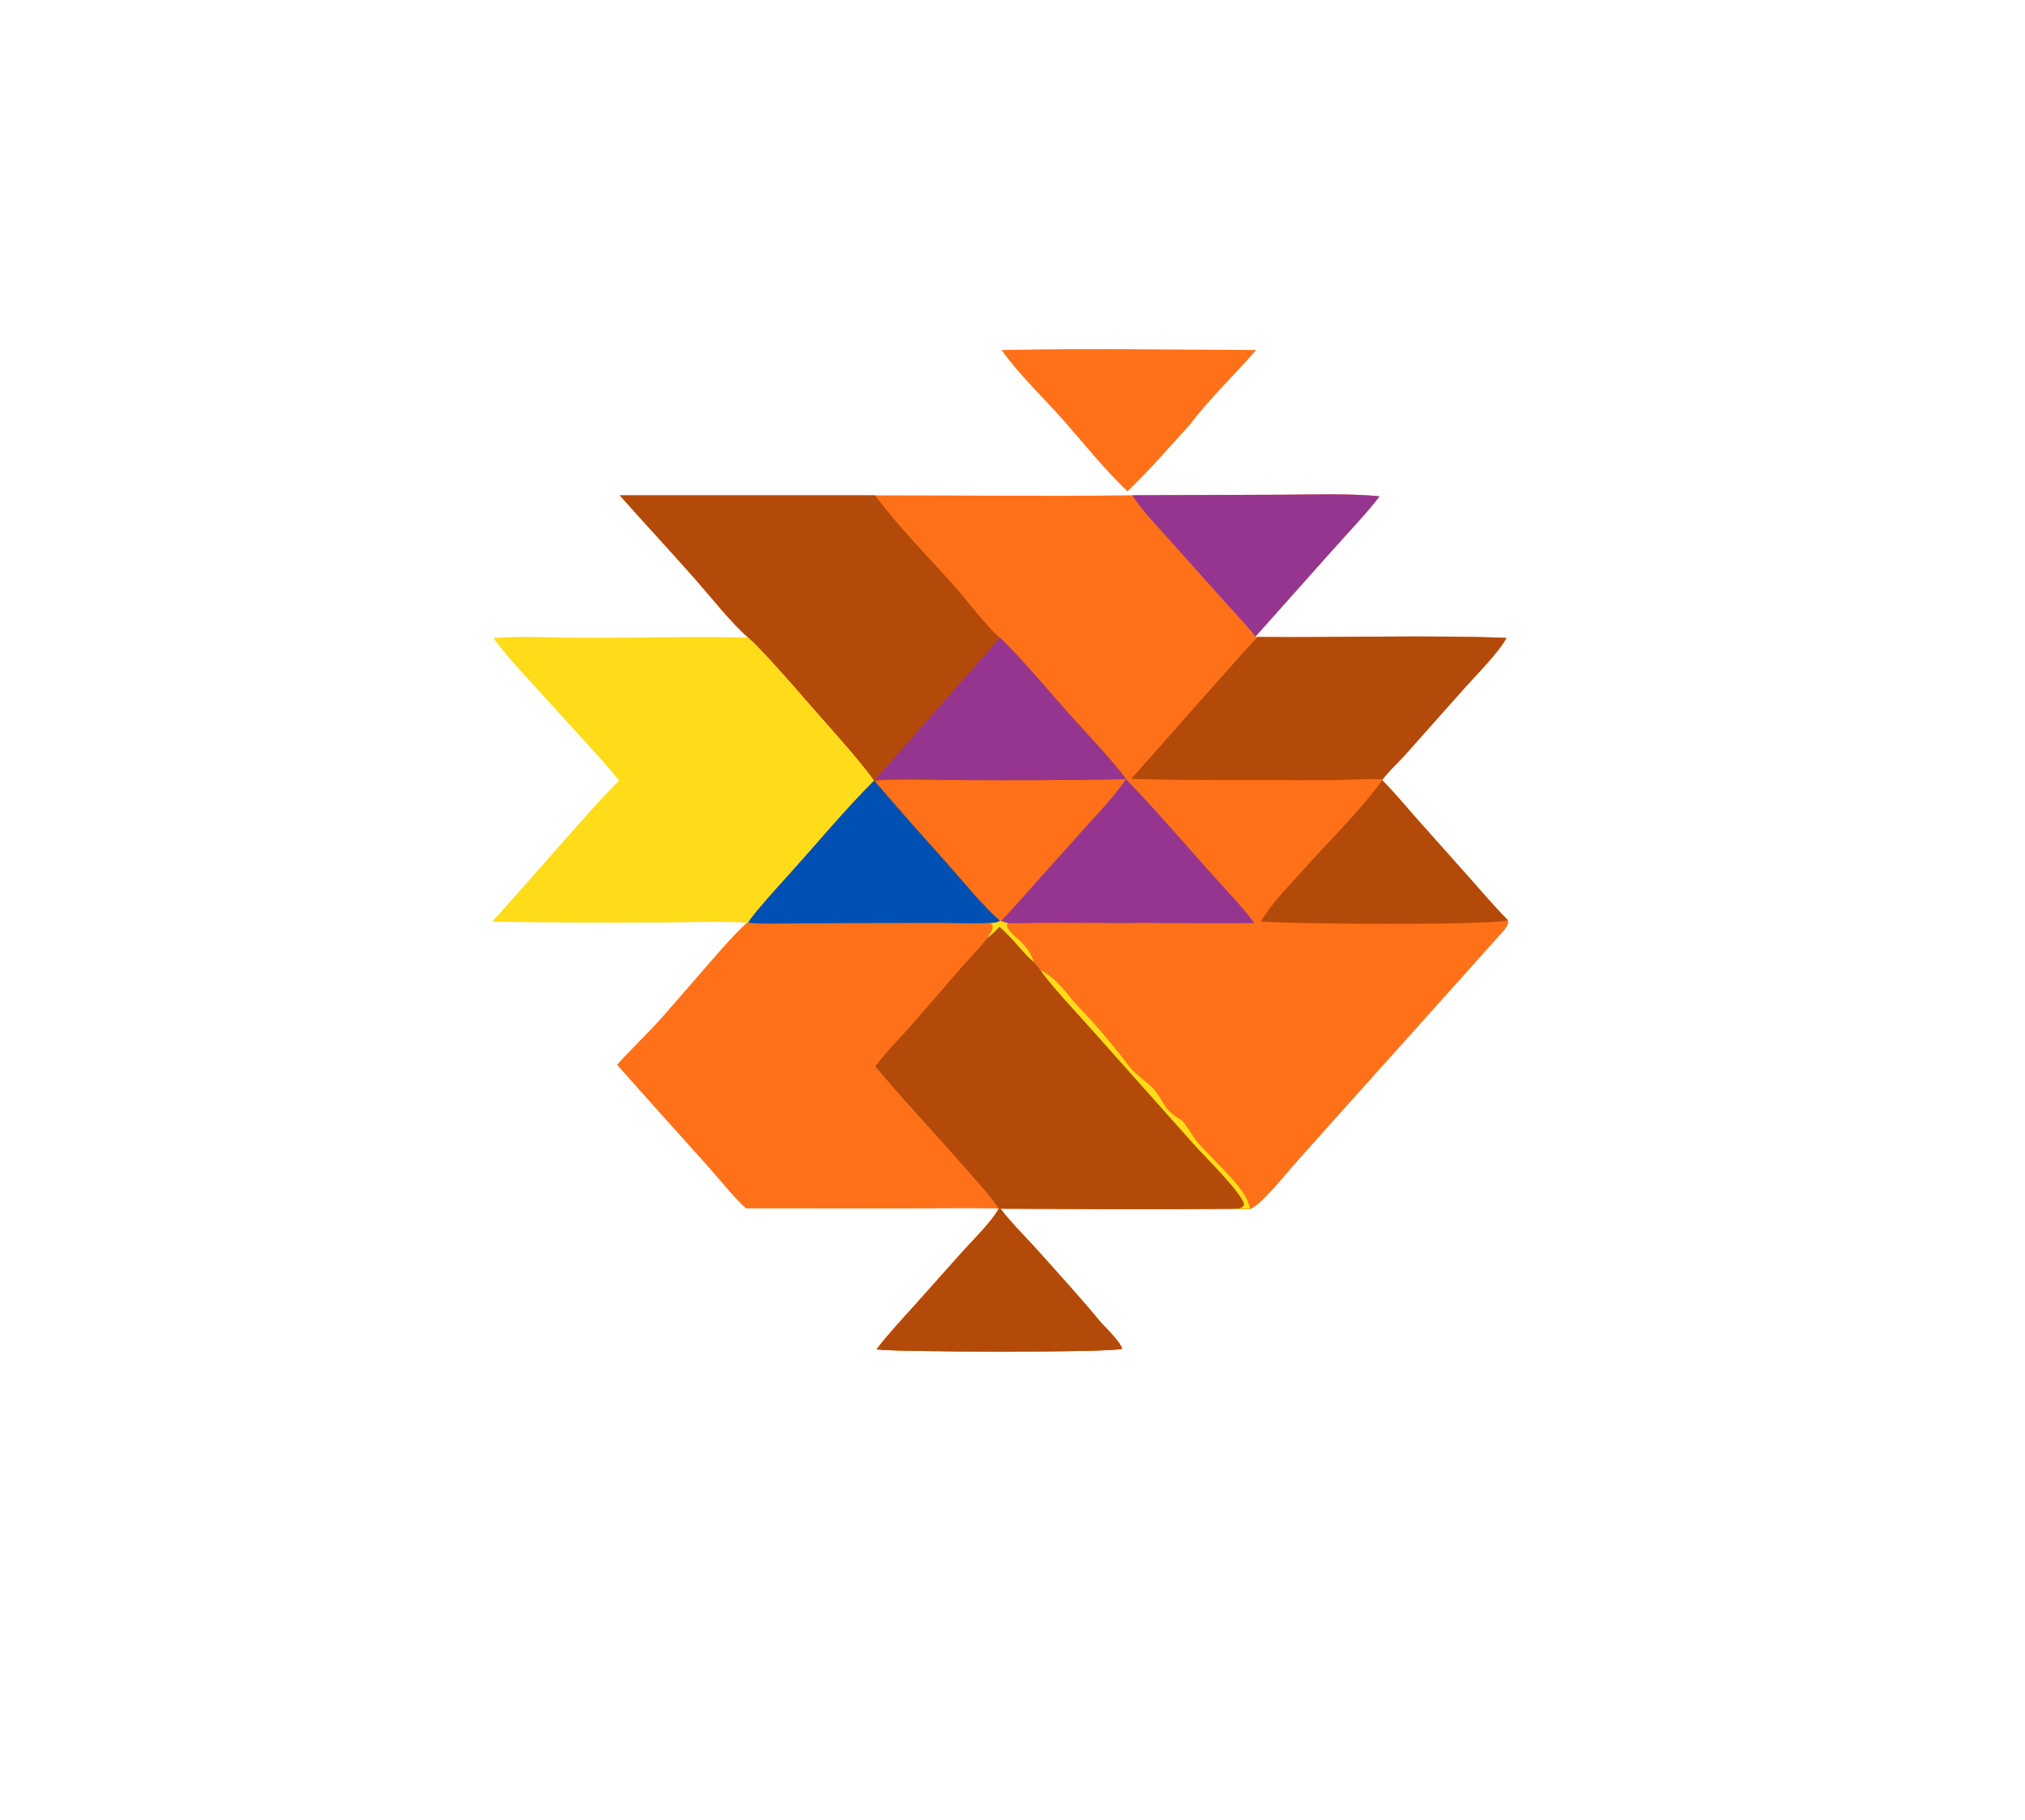
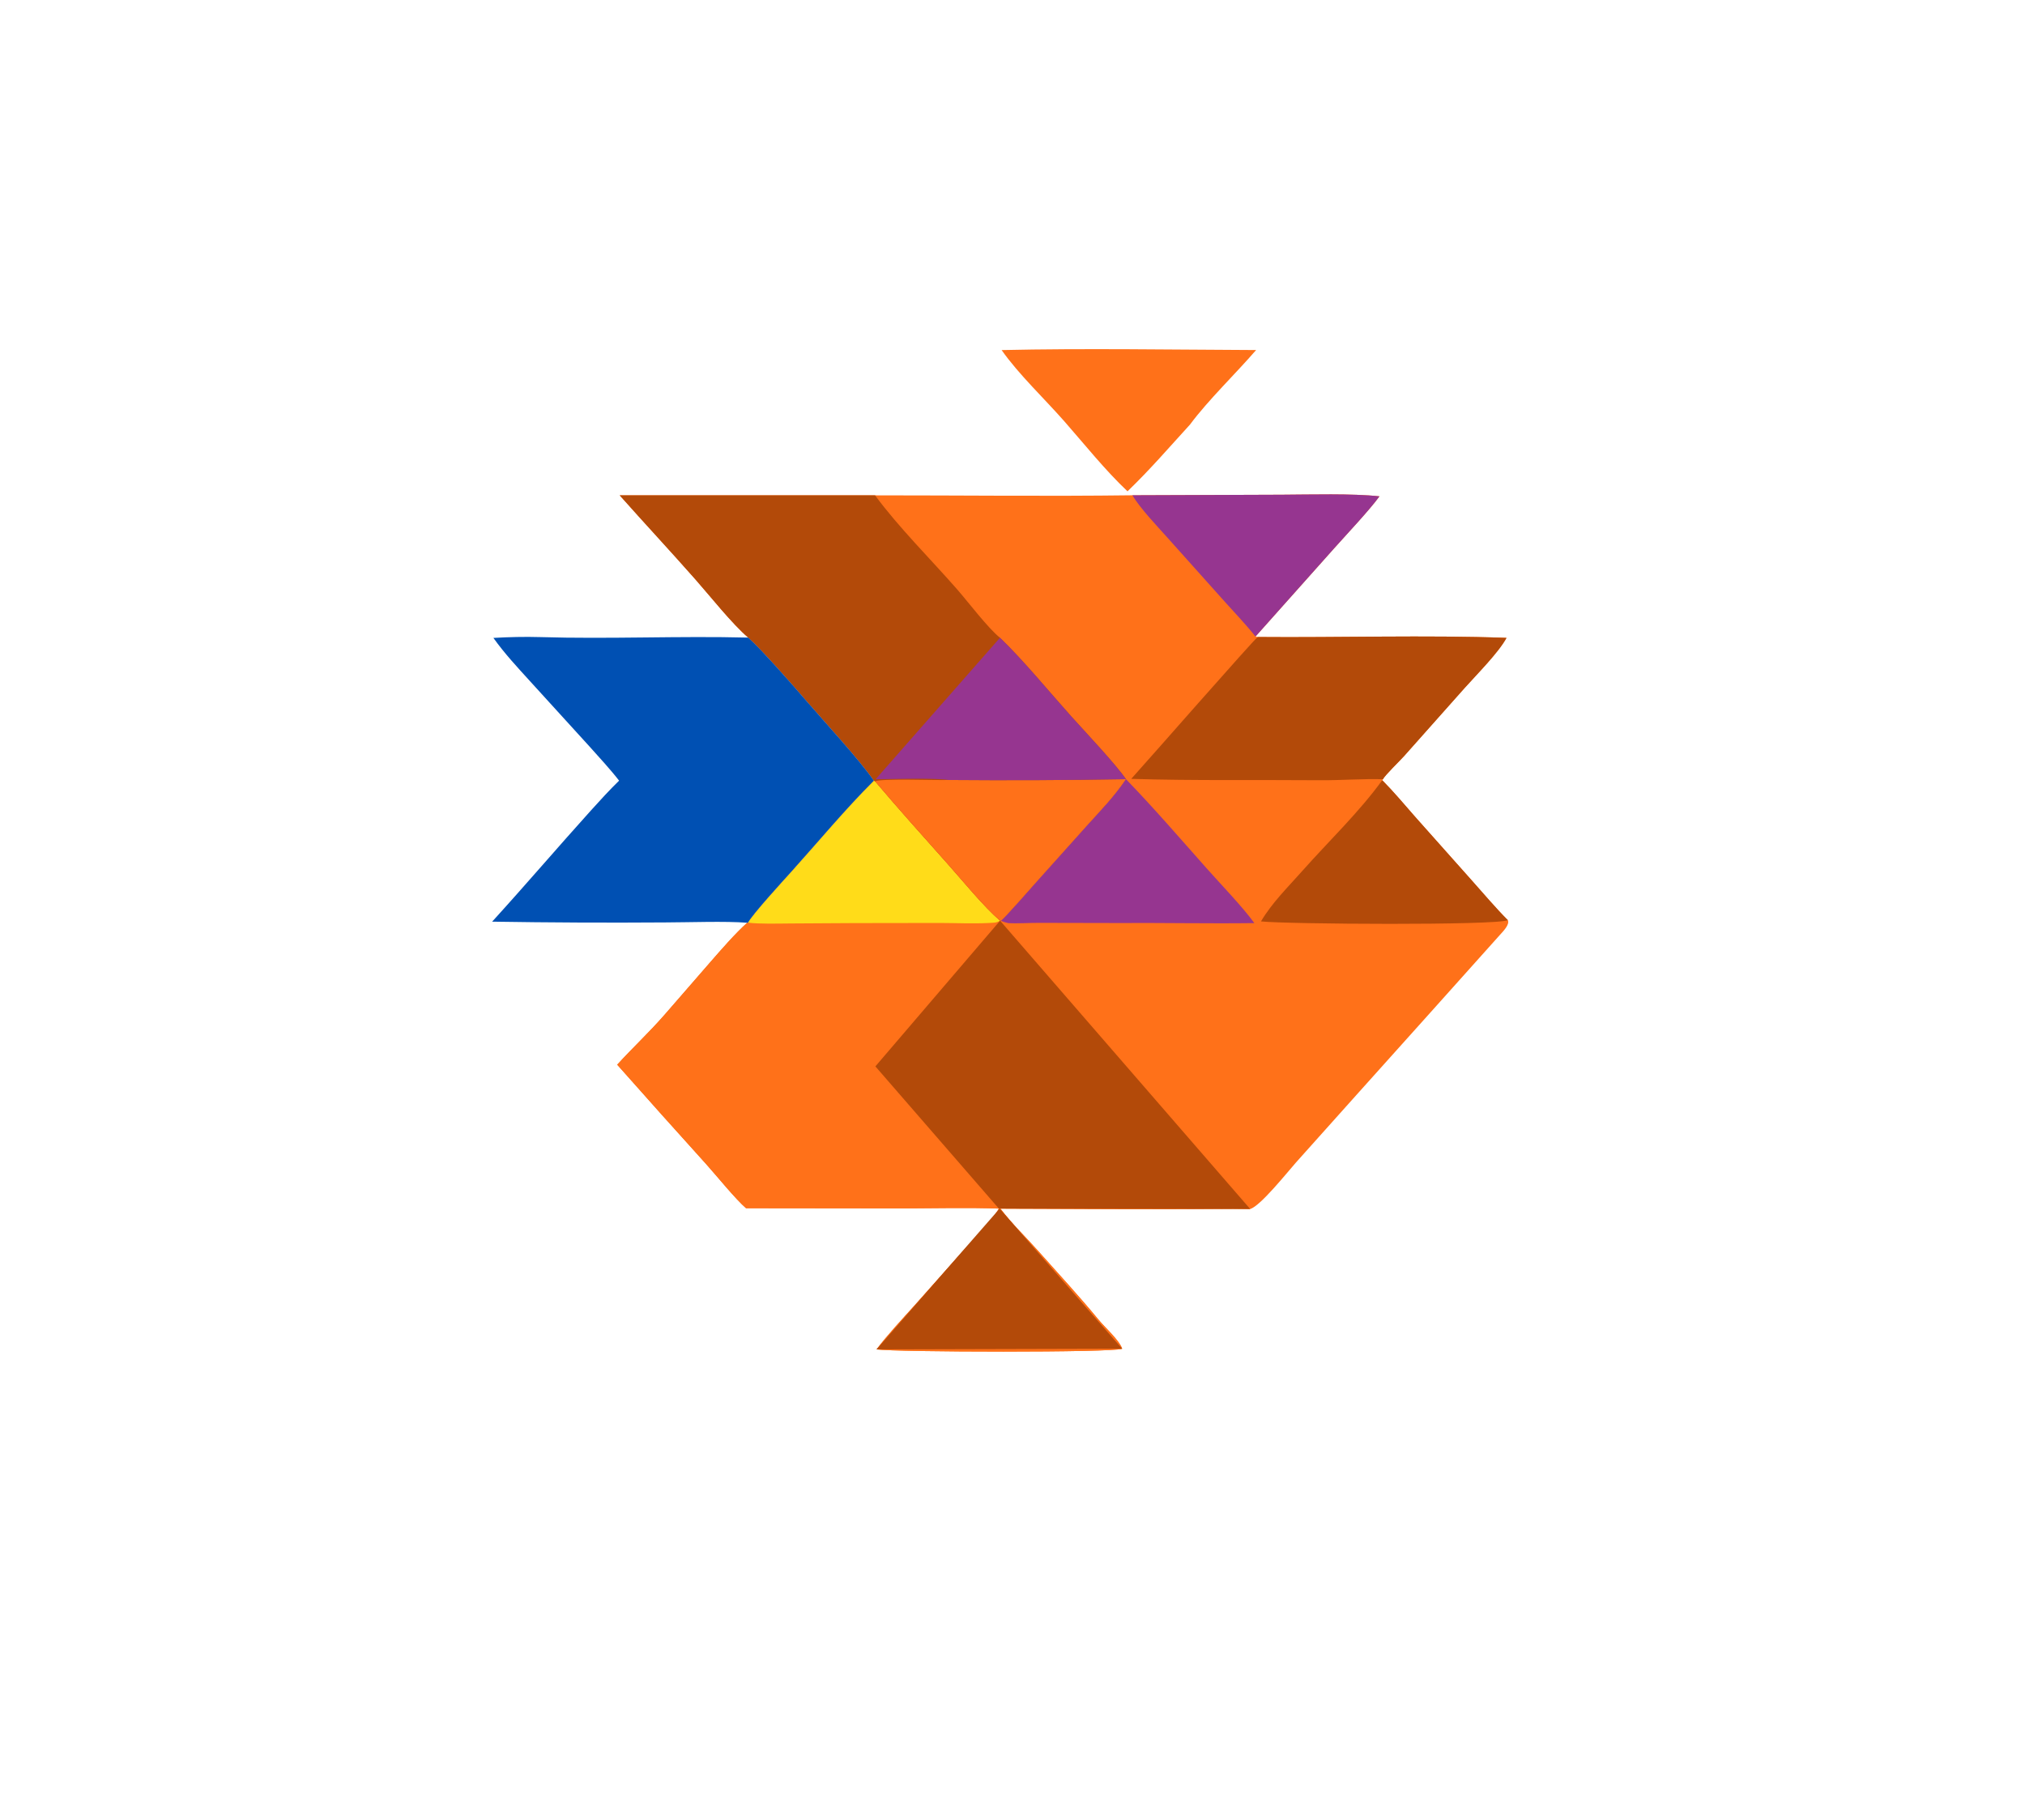
<svg xmlns="http://www.w3.org/2000/svg" width="1024" height="920" viewBox="0 0 1024 920">
-   <style>
-     path[fill="#ED0018"] { fill: #FF7119; }
-     path[fill="#EC0050"] { fill: #B34A09; }
-     path[fill="#EB0034"] { fill: #FFDC19; }
-     path[fill="#EE00AB"] { fill: #963590; }
-     path[fill="#A000EA"] { fill: #0050B3; }
-   </style>
-   <path fill="#ED0018" transform="scale(0.610979 0.61089)" d="M937.2 409.99L1061.15 409.534C1084.21 409.446 1119.37 408.399 1141.71 410.872C1133.58 422.152 1114.39 442.469 1104.33 453.766L1039.1 526.941L1040.98 527.317C1108.44 527.919 1180.16 525.592 1246.86 528.033C1240.42 540.084 1221.99 558.566 1212.07 569.677L1161.97 626.033C1158.55 629.836 1146.09 641.905 1144.59 645.073L1144.03 645.842C1153.66 655.578 1162.52 666.211 1171.57 676.516L1218.32 729.032C1227.81 739.657 1238.03 751.772 1247.96 761.711C1249.74 765.378 1243.88 771.162 1241.37 773.967C1202.05 817.996 1162.57 861.89 1123.16 905.841L1072.59 962.355C1065.69 970.134 1043.02 998.579 1034.71 1000.8L1020.86 1000.62C957.064 1001.24 891.86 1000.79 828.002 1000.52C838.129 1013.8 848.684 1023.64 859.704 1036.04C876.344 1054.77 893.467 1073.3 909.372 1092.63C914.463 1098.82 926.435 1109.49 928.761 1116.48C922.148 1119.79 740.987 1119.34 725.496 1117.02C734.552 1104.94 746.522 1092.25 756.685 1080.9L796.352 1036.41C804.973 1026.91 820.984 1011.07 826.699 1000.47C801.752 999.528 773.391 1000.24 748.221 1000.31L617.472 1000.16C608.911 992.837 593.026 973.206 584.66 963.891C559.911 936.508 535.301 909 510.83 881.369C523.506 867.399 536.748 855.206 549.89 840.181L587.607 796.785C596.193 786.932 608.801 772.389 618.428 763.858L619.075 763.791C622.928 756.636 647.778 729.535 654.82 721.72C677.327 696.741 699.544 669.86 723.272 646.235C710.846 628.345 682.835 598.073 668.27 581.15C657.891 569.09 630.423 537.612 619.27 527.806C605.905 516.426 587.84 493.555 575.52 479.587C554.851 456.154 533.591 433.337 512.902 410.042L724.267 410.05C794.687 410.036 866.946 410.898 937.2 409.99Z" />
-   <path fill="#ED0018" transform="scale(0.610979 0.61089)" d="M723.272 646.235L724.317 646.802C744.065 670.091 764.658 693.048 784.982 715.859C797.343 729.732 813.985 750.291 827.72 762.132L828.442 762.297C831.021 763.29 831.788 763.539 834.472 764.16L833.28 765.643C834.887 774.657 850.907 779.388 855.703 796.542L861.133 802.957C876.245 810.929 882.832 823.293 893.88 834.707C909.236 850.57 922.18 866.453 935.622 883.887C940.671 890.434 951.566 896.791 956.795 903.715C964.615 914.744 964.878 920.062 977.877 927.109C980.127 928.329 988.888 943.474 991.637 946.009C1002.25 958.655 1028.93 981.451 1033.63 996.562C1034.07 997.954 1034.43 999.371 1034.71 1000.8L1020.86 1000.62C957.064 1001.24 891.86 1000.79 828.002 1000.52C838.129 1013.8 848.684 1023.64 859.704 1036.04C876.344 1054.77 893.467 1073.3 909.372 1092.63C914.463 1098.82 926.435 1109.49 928.761 1116.48C922.148 1119.79 740.987 1119.34 725.496 1117.02C734.552 1104.94 746.522 1092.25 756.685 1080.9L796.352 1036.41C804.973 1026.91 820.984 1011.07 826.699 1000.47C801.752 999.528 773.391 1000.24 748.221 1000.31L617.472 1000.16C608.911 992.837 593.026 973.206 584.66 963.891C559.911 936.508 535.301 909 510.83 881.369C523.506 867.399 536.748 855.206 549.89 840.181L587.607 796.785C596.193 786.932 608.801 772.389 618.428 763.858L619.075 763.791C622.928 756.636 647.778 729.535 654.82 721.72C677.327 696.741 699.544 669.86 723.272 646.235Z" />
-   <path fill="#EC0050" transform="scale(0.610979 0.61089)" d="M827.72 762.132L828.442 762.297C831.021 763.29 831.788 763.539 834.472 764.16L833.28 765.643C834.887 774.657 850.907 779.388 855.703 796.542L861.133 802.957C876.245 810.929 882.832 823.293 893.88 834.707C909.236 850.57 922.18 866.453 935.622 883.887C940.671 890.434 951.566 896.791 956.795 903.715C964.615 914.744 964.878 920.062 977.877 927.109C980.127 928.329 988.888 943.474 991.637 946.009C1002.25 958.655 1028.93 981.451 1033.63 996.562C1034.07 997.954 1034.43 999.371 1034.71 1000.8L1020.86 1000.62C957.064 1001.24 891.86 1000.79 828.002 1000.52C838.129 1013.8 848.684 1023.64 859.704 1036.04C876.344 1054.77 893.467 1073.3 909.372 1092.63C914.463 1098.82 926.435 1109.49 928.761 1116.48C922.148 1119.79 740.987 1119.34 725.496 1117.02C734.552 1104.94 746.522 1092.25 756.685 1080.9L796.352 1036.41C804.973 1026.91 820.984 1011.07 826.699 1000.47C817.78 987.586 806.286 975.401 795.914 963.528C772.163 936.339 747.595 910.57 724.519 882.759C733.284 870.745 744.073 860.223 753.896 849.105C766.966 834.31 779.817 819.248 792.727 804.305C800.396 795.428 809.87 785.865 816.899 776.741C819.08 772.478 822.817 769.88 821.011 765.158L818.131 764.068C822.058 763.735 824.383 764.18 827.72 762.132Z" />
-   <path fill="#EB0034" transform="scale(0.610979 0.61089)" d="M861.133 802.957C876.245 810.929 882.832 823.293 893.88 834.707C909.236 850.57 922.18 866.453 935.622 883.887C940.671 890.434 951.566 896.791 956.795 903.715C964.615 914.744 964.878 920.062 977.877 927.109C980.127 928.329 988.888 943.474 991.637 946.009C1002.25 958.655 1028.93 981.451 1033.63 996.562C1034.07 997.954 1034.43 999.371 1034.71 1000.8L1020.86 1000.62C1025.09 999.765 1027.6 1001.42 1029.6 997.246C1029.53 989.268 995.507 955.588 988.05 947.235L901.183 849.661C892.416 839.865 867.249 812.892 861.133 802.957Z" />
-   <path fill="#EB0034" transform="scale(0.610979 0.61089)" d="M827.72 762.132L828.442 762.297C831.021 763.29 831.788 763.539 834.472 764.16L833.28 765.643C834.887 774.657 850.907 779.388 855.703 796.542C846.486 788.788 838.708 777.046 827.234 767.228C823.41 771.151 821.222 773.433 816.899 776.741C819.08 772.478 822.817 769.88 821.011 765.158L818.131 764.068C822.058 763.735 824.383 764.18 827.72 762.132Z" />
-   <path fill="#A000EA" transform="scale(0.610979 0.61089)" d="M723.272 646.235L724.317 646.802C744.065 670.091 764.658 693.048 784.982 715.859C797.343 729.732 813.985 750.291 827.72 762.132C824.383 764.18 822.058 763.735 818.131 764.068C804.939 764.706 791.127 764.074 777.83 764.036L706.565 764.144L653.96 764.458C643.804 764.523 628.854 764.984 619.075 763.791C622.928 756.636 647.778 729.535 654.82 721.72C677.327 696.741 699.544 669.86 723.272 646.235Z" />
-   <path fill="#EC0050" transform="scale(0.610979 0.61089)" d="M512.902 410.042L724.267 410.05C743.911 436.745 770.255 462.787 792.275 487.97C801.183 498.158 817.965 520.282 827.642 527.926C846.58 546.068 868.861 573.207 886.759 593.152C898.132 605.826 923.185 632.282 931.926 645.016C922.088 659.618 911.253 670.617 899.534 683.614L858.331 729.574C853.297 735.191 832.108 759.479 828.442 762.297L827.72 762.132C813.985 750.291 797.343 729.732 784.982 715.859C764.658 693.048 744.065 670.091 724.317 646.802L723.272 646.235C710.846 628.345 682.835 598.073 668.27 581.15C657.891 569.09 630.423 537.612 619.27 527.806C605.905 516.426 587.84 493.555 575.52 479.587C554.851 456.154 533.591 433.337 512.902 410.042Z" />
-   <path fill="#ED0018" transform="scale(0.610979 0.61089)" d="M931.926 645.016C922.088 659.618 911.253 670.617 899.534 683.614L858.331 729.574C853.297 735.191 832.108 759.479 828.442 762.297L827.72 762.132C813.985 750.291 797.343 729.732 784.982 715.859C764.658 693.048 744.065 670.091 724.317 646.802C729.359 644.254 775.454 646.11 785.141 645.671C834.07 646.083 883.003 645.865 931.926 645.016Z" />
-   <path fill="#EE00AB" transform="scale(0.610979 0.61089)" d="M724.704 645.08L827.642 527.926C846.58 546.068 868.861 573.207 886.759 593.152C898.132 605.826 923.185 632.282 931.926 645.016C883.003 645.865 834.07 646.083 785.141 645.671C773.77 643.894 737.424 644.962 724.704 645.08Z" />
-   <path fill="#EC0050" transform="scale(0.610979 0.61089)" d="M1040.98 527.317C1108.44 527.919 1180.16 525.592 1246.86 528.033C1240.42 540.084 1221.99 558.566 1212.07 569.677L1161.97 626.033C1158.55 629.836 1146.09 641.905 1144.59 645.073C1129.38 644.531 1108.84 646.021 1092.56 645.884C1040.68 645.448 988.117 646.348 936.254 644.754C946.674 633.379 1038.76 528.215 1040.98 527.317Z" />
-   <path fill="#EE00AB" transform="scale(0.610979 0.61089)" d="M931.926 645.016C954.895 668.723 976.851 694.232 998.813 718.966C1010.35 731.957 1028.32 750.562 1038.19 764.16C999.912 764.648 962.128 763.842 924.037 764.089L860.154 763.956C852.124 763.905 842.096 764.636 834.472 764.16C831.788 763.539 831.021 763.29 828.442 762.297C832.108 759.479 853.297 735.191 858.331 729.574L899.534 683.614C911.253 670.617 922.088 659.618 931.926 645.016Z" />
-   <path fill="#EC0050" transform="scale(0.610979 0.61089)" d="M1144.03 645.842C1153.66 655.578 1162.52 666.211 1171.57 676.516L1218.32 729.032C1227.81 739.657 1238.03 751.772 1247.96 761.711C1238.05 766.184 1065.79 765.075 1043.65 762.753C1052.68 747.405 1065.93 734.415 1077.62 721.222C1099.43 696.616 1124.85 672.387 1144.03 645.842Z" />
-   <path fill="#EE00AB" transform="scale(0.610979 0.61089)" d="M937.2 409.99L1061.15 409.534C1084.21 409.446 1119.37 408.399 1141.71 410.872C1133.58 422.152 1114.39 442.469 1104.33 453.766L1039.1 526.941C1032.28 518.162 1020.89 506.146 1013.21 497.569L966.157 444.987C956.913 434.631 944.167 421.396 937.2 409.99Z" />
-   <path fill="#EB0034" transform="scale(0.610979 0.61089)" d="M619.27 527.806C630.423 537.612 657.891 569.09 668.27 581.15C682.835 598.073 710.846 628.345 723.272 646.235C699.544 669.86 677.327 696.741 654.82 721.72C647.778 729.535 622.928 756.636 619.075 763.791L618.428 763.858C600.316 762.412 570.026 763.555 550.638 763.591C502.865 763.93 455.091 763.718 407.323 762.954C434.988 732.559 461.625 701.357 489.141 670.838C496.694 662.462 504.306 654.107 512.391 646.238C505.82 637.64 495.357 626.29 487.947 618.002L438.807 564.034C428.094 552.241 417.642 541.069 408.37 528.065C421.036 527.34 434.403 527.006 447.062 527.388C504.208 529.113 562.237 526.345 619.27 527.806Z" />
-   <path fill="#ED0018" transform="scale(0.610979 0.61089)" d="M828.994 289.795C897.262 288.243 971.068 289.485 1039.62 289.764C1022.88 309.19 999.924 331.195 984.92 351.445C966.955 371.099 952.642 387.894 933.19 406.723C914.469 388.995 897.967 368.217 880.909 348.779C864.564 330.154 843.043 309.826 828.994 289.795Z" />
+   <path fill="#FF7119" transform="scale(0.610979 0.61089)" d="M937.2 409.99L1061.15 409.534C1084.21 409.446 1119.37 408.399 1141.71 410.872C1133.58 422.152 1114.39 442.469 1104.33 453.766L1039.1 526.941L1040.98 527.317C1108.44 527.919 1180.16 525.592 1246.86 528.033C1240.42 540.084 1221.99 558.566 1212.07 569.677L1161.97 626.033C1158.55 629.836 1146.09 641.905 1144.59 645.073L1144.03 645.842C1153.66 655.578 1162.52 666.211 1171.57 676.516L1218.32 729.032C1227.81 739.657 1238.03 751.772 1247.96 761.711C1249.74 765.378 1243.88 771.162 1241.37 773.967C1202.05 817.996 1162.57 861.89 1123.16 905.841L1072.59 962.355C1065.69 970.134 1043.02 998.579 1034.71 1000.8L1020.86 1000.62C957.064 1001.24 891.86 1000.79 828.002 1000.52C838.129 1013.8 848.684 1023.64 859.704 1036.04C876.344 1054.77 893.467 1073.3 909.372 1092.63C914.463 1098.82 926.435 1109.49 928.761 1116.48C922.148 1119.79 740.987 1119.34 725.496 1117.02C734.552 1104.94 746.522 1092.25 756.685 1080.9L796.352 1036.41C804.973 1026.91 820.984 1011.07 826.699 1000.47C801.752 999.528 773.391 1000.24 748.221 1000.31L617.472 1000.16C608.911 992.837 593.026 973.206 584.66 963.891C559.911 936.508 535.301 909 510.83 881.369C523.506 867.399 536.748 855.206 549.89 840.181L587.607 796.785C596.193 786.932 608.801 772.389 618.428 763.858L619.075 763.791C622.928 756.636 647.778 729.535 654.82 721.72C677.327 696.741 699.544 669.86 723.272 646.235C710.846 628.345 682.835 598.073 668.27 581.15C657.891 569.09 630.423 537.612 619.27 527.806C605.905 516.426 587.84 493.555 575.52 479.587C554.851 456.154 533.591 433.337 512.902 410.042L724.267 410.05C794.687 410.036 866.946 410.898 937.2 409.99Z" />
+   <path fill="#FF7119" transform="scale(0.610979 0.61089)" d="M723.272 646.235L724.317 646.802C744.065 670.091 764.658 693.048 784.982 715.859C797.343 729.732 813.985 750.291 827.72 762.132L828.442 762.297C831.021 763.29 831.788 763.539 834.472 764.16L833.28 765.643C834.887 774.657 850.907 779.388 855.703 796.542L861.133 802.957C876.245 810.929 882.832 823.293 893.88 834.707C909.236 850.57 922.18 866.453 935.622 883.887C940.671 890.434 951.566 896.791 956.795 903.715C964.615 914.744 964.878 920.062 977.877 927.109C980.127 928.329 988.888 943.474 991.637 946.009C1002.25 958.655 1028.93 981.451 1033.63 996.562C1034.07 997.954 1034.43 999.371 1034.71 1000.8L1020.86 1000.62C957.064 1001.24 891.86 1000.79 828.002 1000.52C838.129 1013.8 848.684 1023.64 859.704 1036.04C876.344 1054.77 893.467 1073.3 909.372 1092.63C914.463 1098.82 926.435 1109.49 928.761 1116.48C922.148 1119.79 740.987 1119.34 725.496 1117.02C734.552 1104.94 746.522 1092.25 756.685 1080.9L796.352 1036.41C804.973 1026.91 820.984 1011.07 826.699 1000.47C801.752 999.528 773.391 1000.24 748.221 1000.31L617.472 1000.16C608.911 992.837 593.026 973.206 584.66 963.891C559.911 936.508 535.301 909 510.83 881.369C523.506 867.399 536.748 855.206 549.89 840.181L587.607 796.785C596.193 786.932 608.801 772.389 618.428 763.858L619.075 763.791C622.928 756.636 647.778 729.535 654.82 721.72C677.327 696.741 699.544 669.86 723.272 646.235Z" />
+   <path fill="#B34A09" transform="scale(0.610979 0.61089)" d="M827.72 762.132L1034.71 1000.8L826.699 1000.47L724.519 882.759Z" />
+   <path fill="#B34A09" transform="scale(0.610979 0.61089)" d="M827.35 1000.5L928.761 1116.48L725.496 1117.02Z" />
+   <path fill="#FFDC19" transform="scale(0.610979 0.61089)" d="M723.272 646.235L724.317 646.802C744.065 670.091 764.658 693.048 784.982 715.859C797.343 729.732 813.985 750.291 827.72 762.132C824.383 764.18 822.058 763.735 818.131 764.068C804.939 764.706 791.127 764.074 777.83 764.036L706.565 764.144L653.96 764.458C643.804 764.523 628.854 764.984 619.075 763.791C622.928 756.636 647.778 729.535 654.82 721.72C677.327 696.741 699.544 669.86 723.272 646.235Z" />
+   <path fill="#B34A09" transform="scale(0.610979 0.61089)" d="M512.902 410.042L724.267 410.05C743.911 436.745 770.255 462.787 792.275 487.97C801.183 498.158 817.965 520.282 827.642 527.926C846.58 546.068 868.861 573.207 886.759 593.152C898.132 605.826 923.185 632.282 931.926 645.016C922.088 659.618 911.253 670.617 899.534 683.614L858.331 729.574C853.297 735.191 832.108 759.479 828.442 762.297L827.72 762.132C813.985 750.291 797.343 729.732 784.982 715.859C764.658 693.048 744.065 670.091 724.317 646.802L723.272 646.235C710.846 628.345 682.835 598.073 668.27 581.15C657.891 569.09 630.423 537.612 619.27 527.806C605.905 516.426 587.84 493.555 575.52 479.587C554.851 456.154 533.591 433.337 512.902 410.042Z" />
+   <path fill="#FF7119" transform="scale(0.610979 0.61089)" d="M931.926 645.016C922.088 659.618 911.253 670.617 899.534 683.614L858.331 729.574C853.297 735.191 832.108 759.479 828.442 762.297L827.72 762.132C813.985 750.291 797.343 729.732 784.982 715.859C764.658 693.048 744.065 670.091 724.317 646.802C729.359 644.254 775.454 646.11 785.141 645.671C834.07 646.083 883.003 645.865 931.926 645.016Z" />
+   <path fill="#963590" transform="scale(0.610979 0.61089)" d="M724.704 645.08L827.642 527.926C846.58 546.068 868.861 573.207 886.759 593.152C898.132 605.826 923.185 632.282 931.926 645.016C883.003 645.865 834.07 646.083 785.141 645.671C773.77 643.894 737.424 644.962 724.704 645.08Z" />
+   <path fill="#B34A09" transform="scale(0.610979 0.61089)" d="M1040.98 527.317C1108.44 527.919 1180.16 525.592 1246.86 528.033C1240.42 540.084 1221.99 558.566 1212.07 569.677L1161.97 626.033C1158.55 629.836 1146.09 641.905 1144.59 645.073C1129.38 644.531 1108.84 646.021 1092.56 645.884C1040.68 645.448 988.117 646.348 936.254 644.754C946.674 633.379 1038.76 528.215 1040.98 527.317Z" />
+   <path fill="#963590" transform="scale(0.610979 0.61089)" d="M931.926 645.016C954.895 668.723 976.851 694.232 998.813 718.966C1010.35 731.957 1028.32 750.562 1038.19 764.16C999.912 764.648 962.128 763.842 924.037 764.089L860.154 763.956C852.124 763.905 842.096 764.636 834.472 764.16C831.788 763.539 831.021 763.29 828.442 762.297C832.108 759.479 853.297 735.191 858.331 729.574L899.534 683.614C911.253 670.617 922.088 659.618 931.926 645.016Z" />
+   <path fill="#B34A09" transform="scale(0.610979 0.61089)" d="M1144.03 645.842C1153.66 655.578 1162.52 666.211 1171.57 676.516L1218.32 729.032C1227.81 739.657 1238.03 751.772 1247.96 761.711C1238.05 766.184 1065.79 765.075 1043.65 762.753C1052.68 747.405 1065.93 734.415 1077.62 721.222C1099.43 696.616 1124.85 672.387 1144.03 645.842Z" />
+   <path fill="#963590" transform="scale(0.610979 0.61089)" d="M937.2 409.99L1061.15 409.534C1084.21 409.446 1119.37 408.399 1141.71 410.872C1133.58 422.152 1114.39 442.469 1104.33 453.766L1039.1 526.941C1032.28 518.162 1020.89 506.146 1013.21 497.569L966.157 444.987C956.913 434.631 944.167 421.396 937.2 409.99Z" />
+   <path fill="#0050B3" transform="scale(0.610979 0.61089)" d="M619.27 527.806C630.423 537.612 657.891 569.09 668.27 581.15C682.835 598.073 710.846 628.345 723.272 646.235C699.544 669.86 677.327 696.741 654.82 721.72C647.778 729.535 622.928 756.636 619.075 763.791L618.428 763.858C600.316 762.412 570.026 763.555 550.638 763.591C502.865 763.93 455.091 763.718 407.323 762.954C434.988 732.559 461.625 701.357 489.141 670.838C496.694 662.462 504.306 654.107 512.391 646.238C505.82 637.64 495.357 626.29 487.947 618.002L438.807 564.034C428.094 552.241 417.642 541.069 408.37 528.065C421.036 527.34 434.403 527.006 447.062 527.388C504.208 529.113 562.237 526.345 619.27 527.806Z" />
+   <path fill="#FF7119" transform="scale(0.610979 0.61089)" d="M828.994 289.795C897.262 288.243 971.068 289.485 1039.62 289.764C1022.88 309.19 999.924 331.195 984.92 351.445C966.955 371.099 952.642 387.894 933.19 406.723C914.469 388.995 897.967 368.217 880.909 348.779C864.564 330.154 843.043 309.826 828.994 289.795Z" />
</svg>
